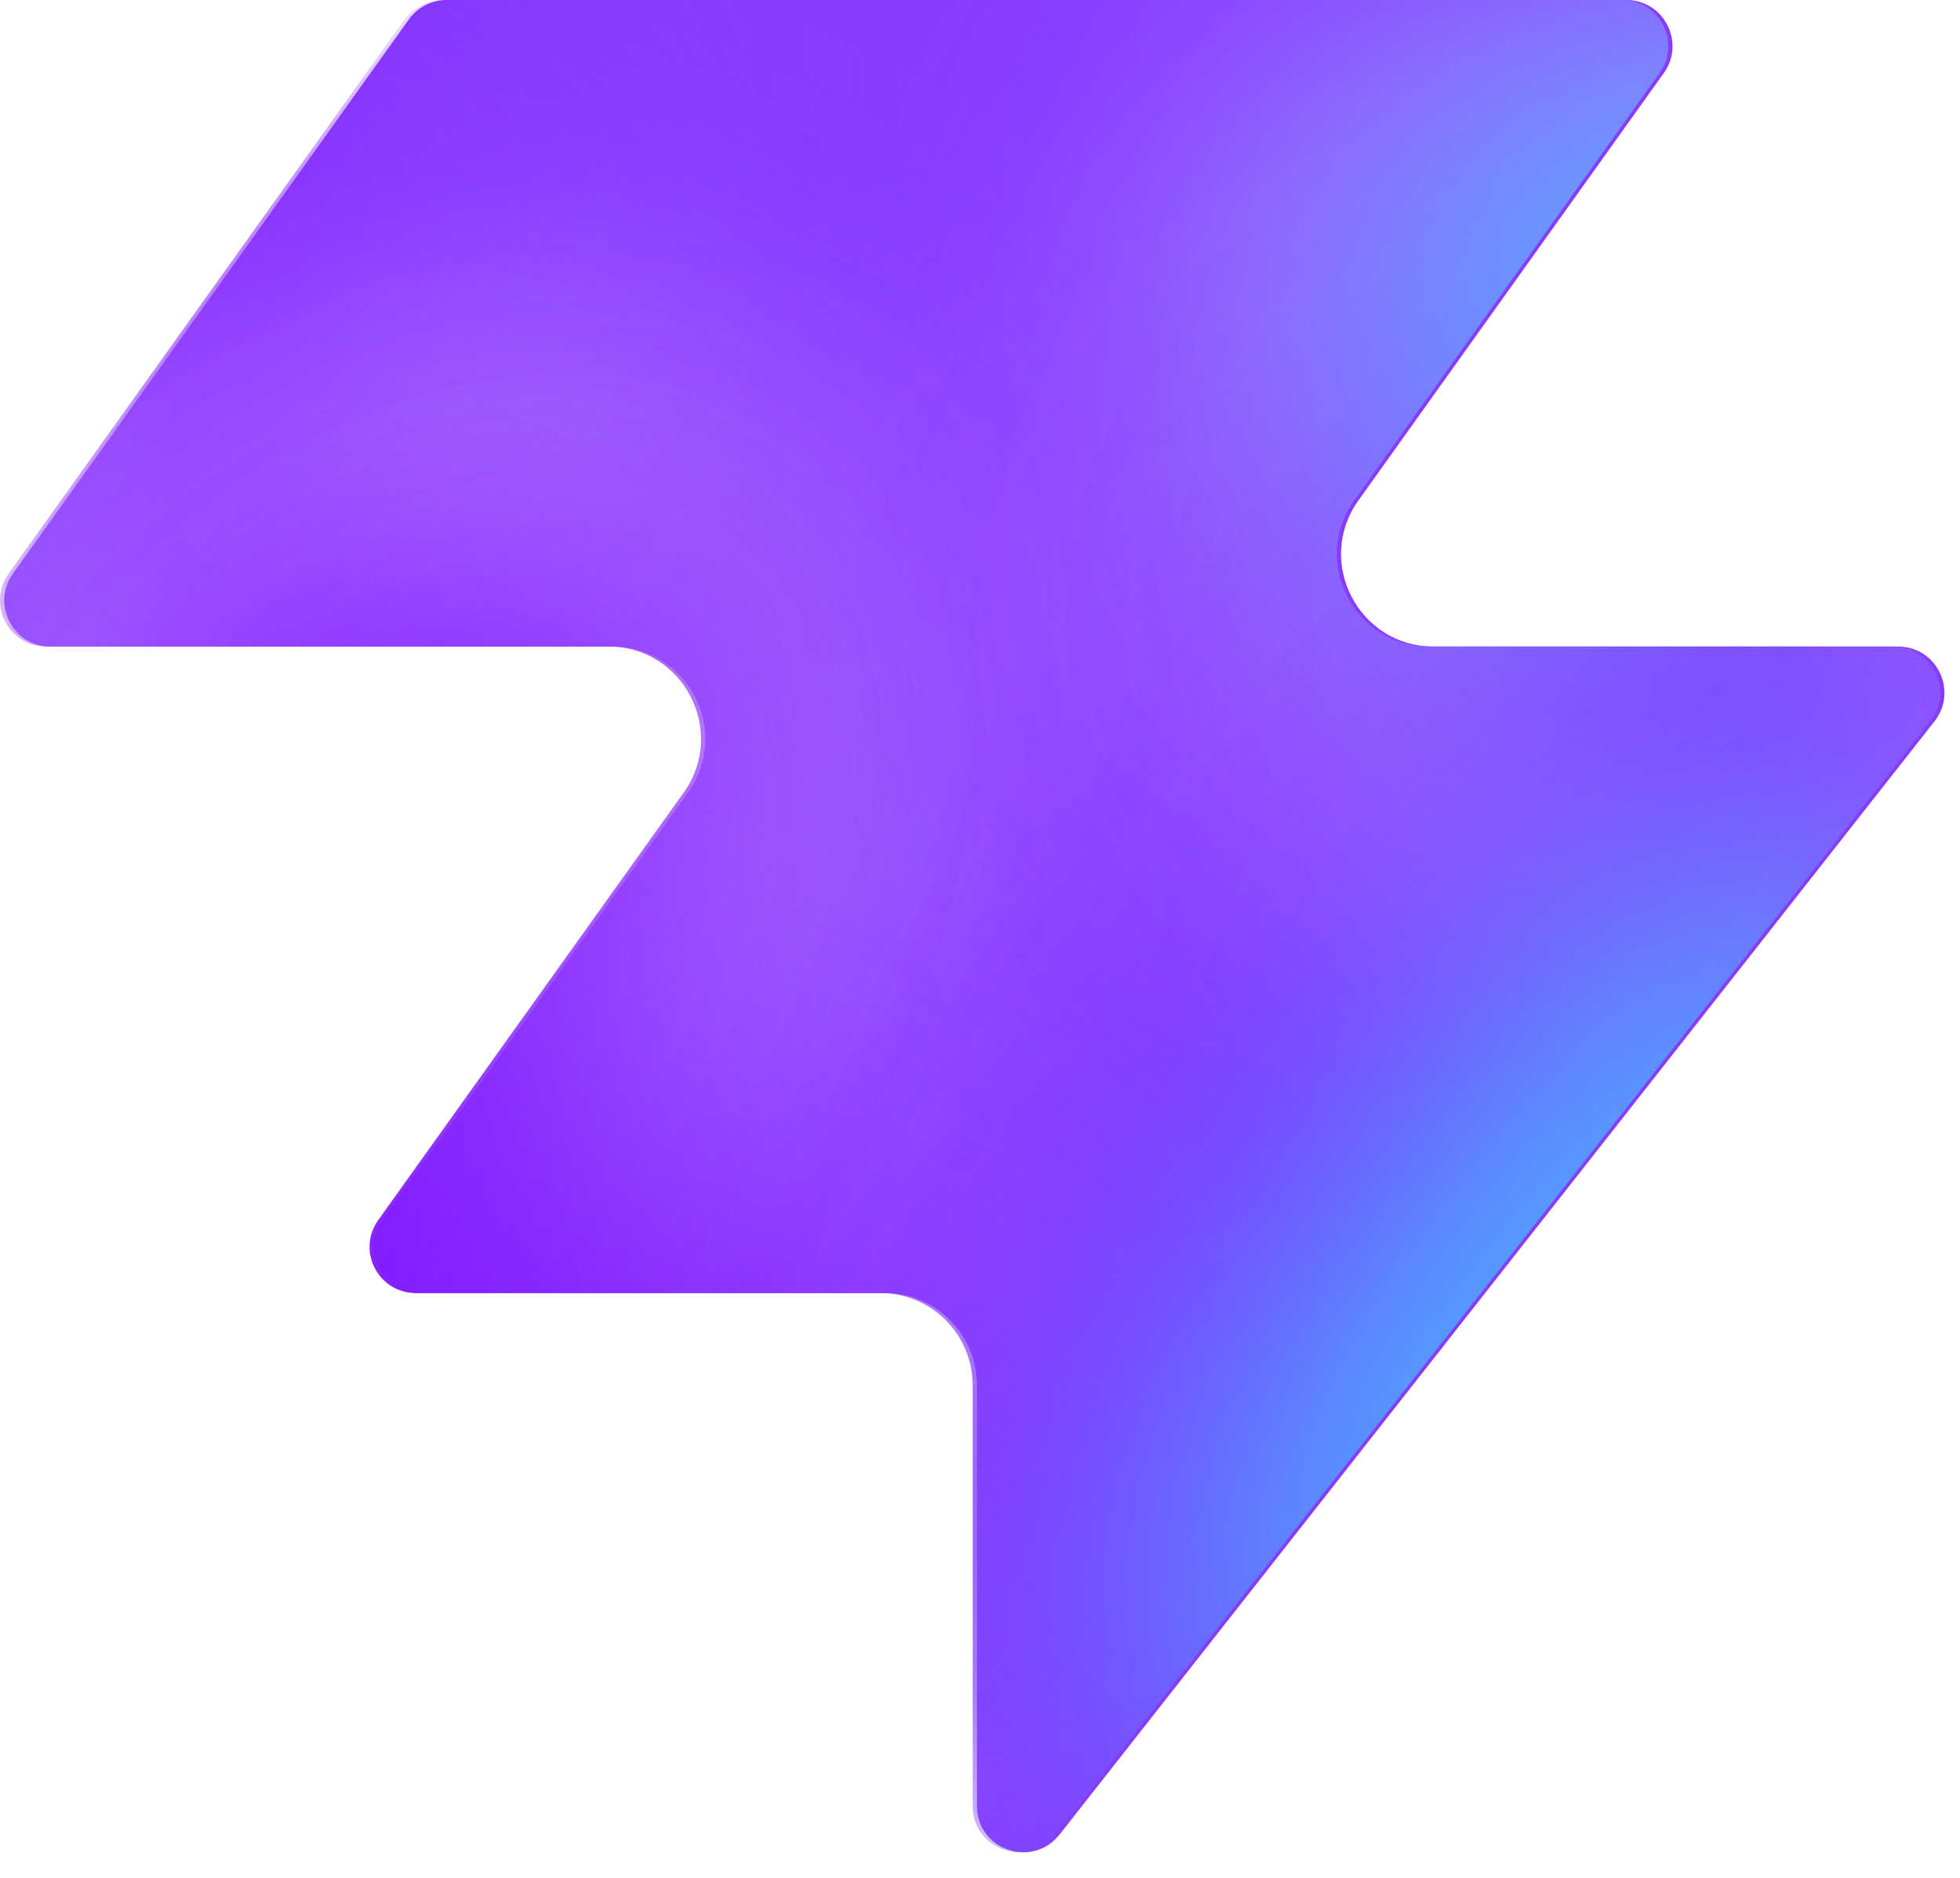
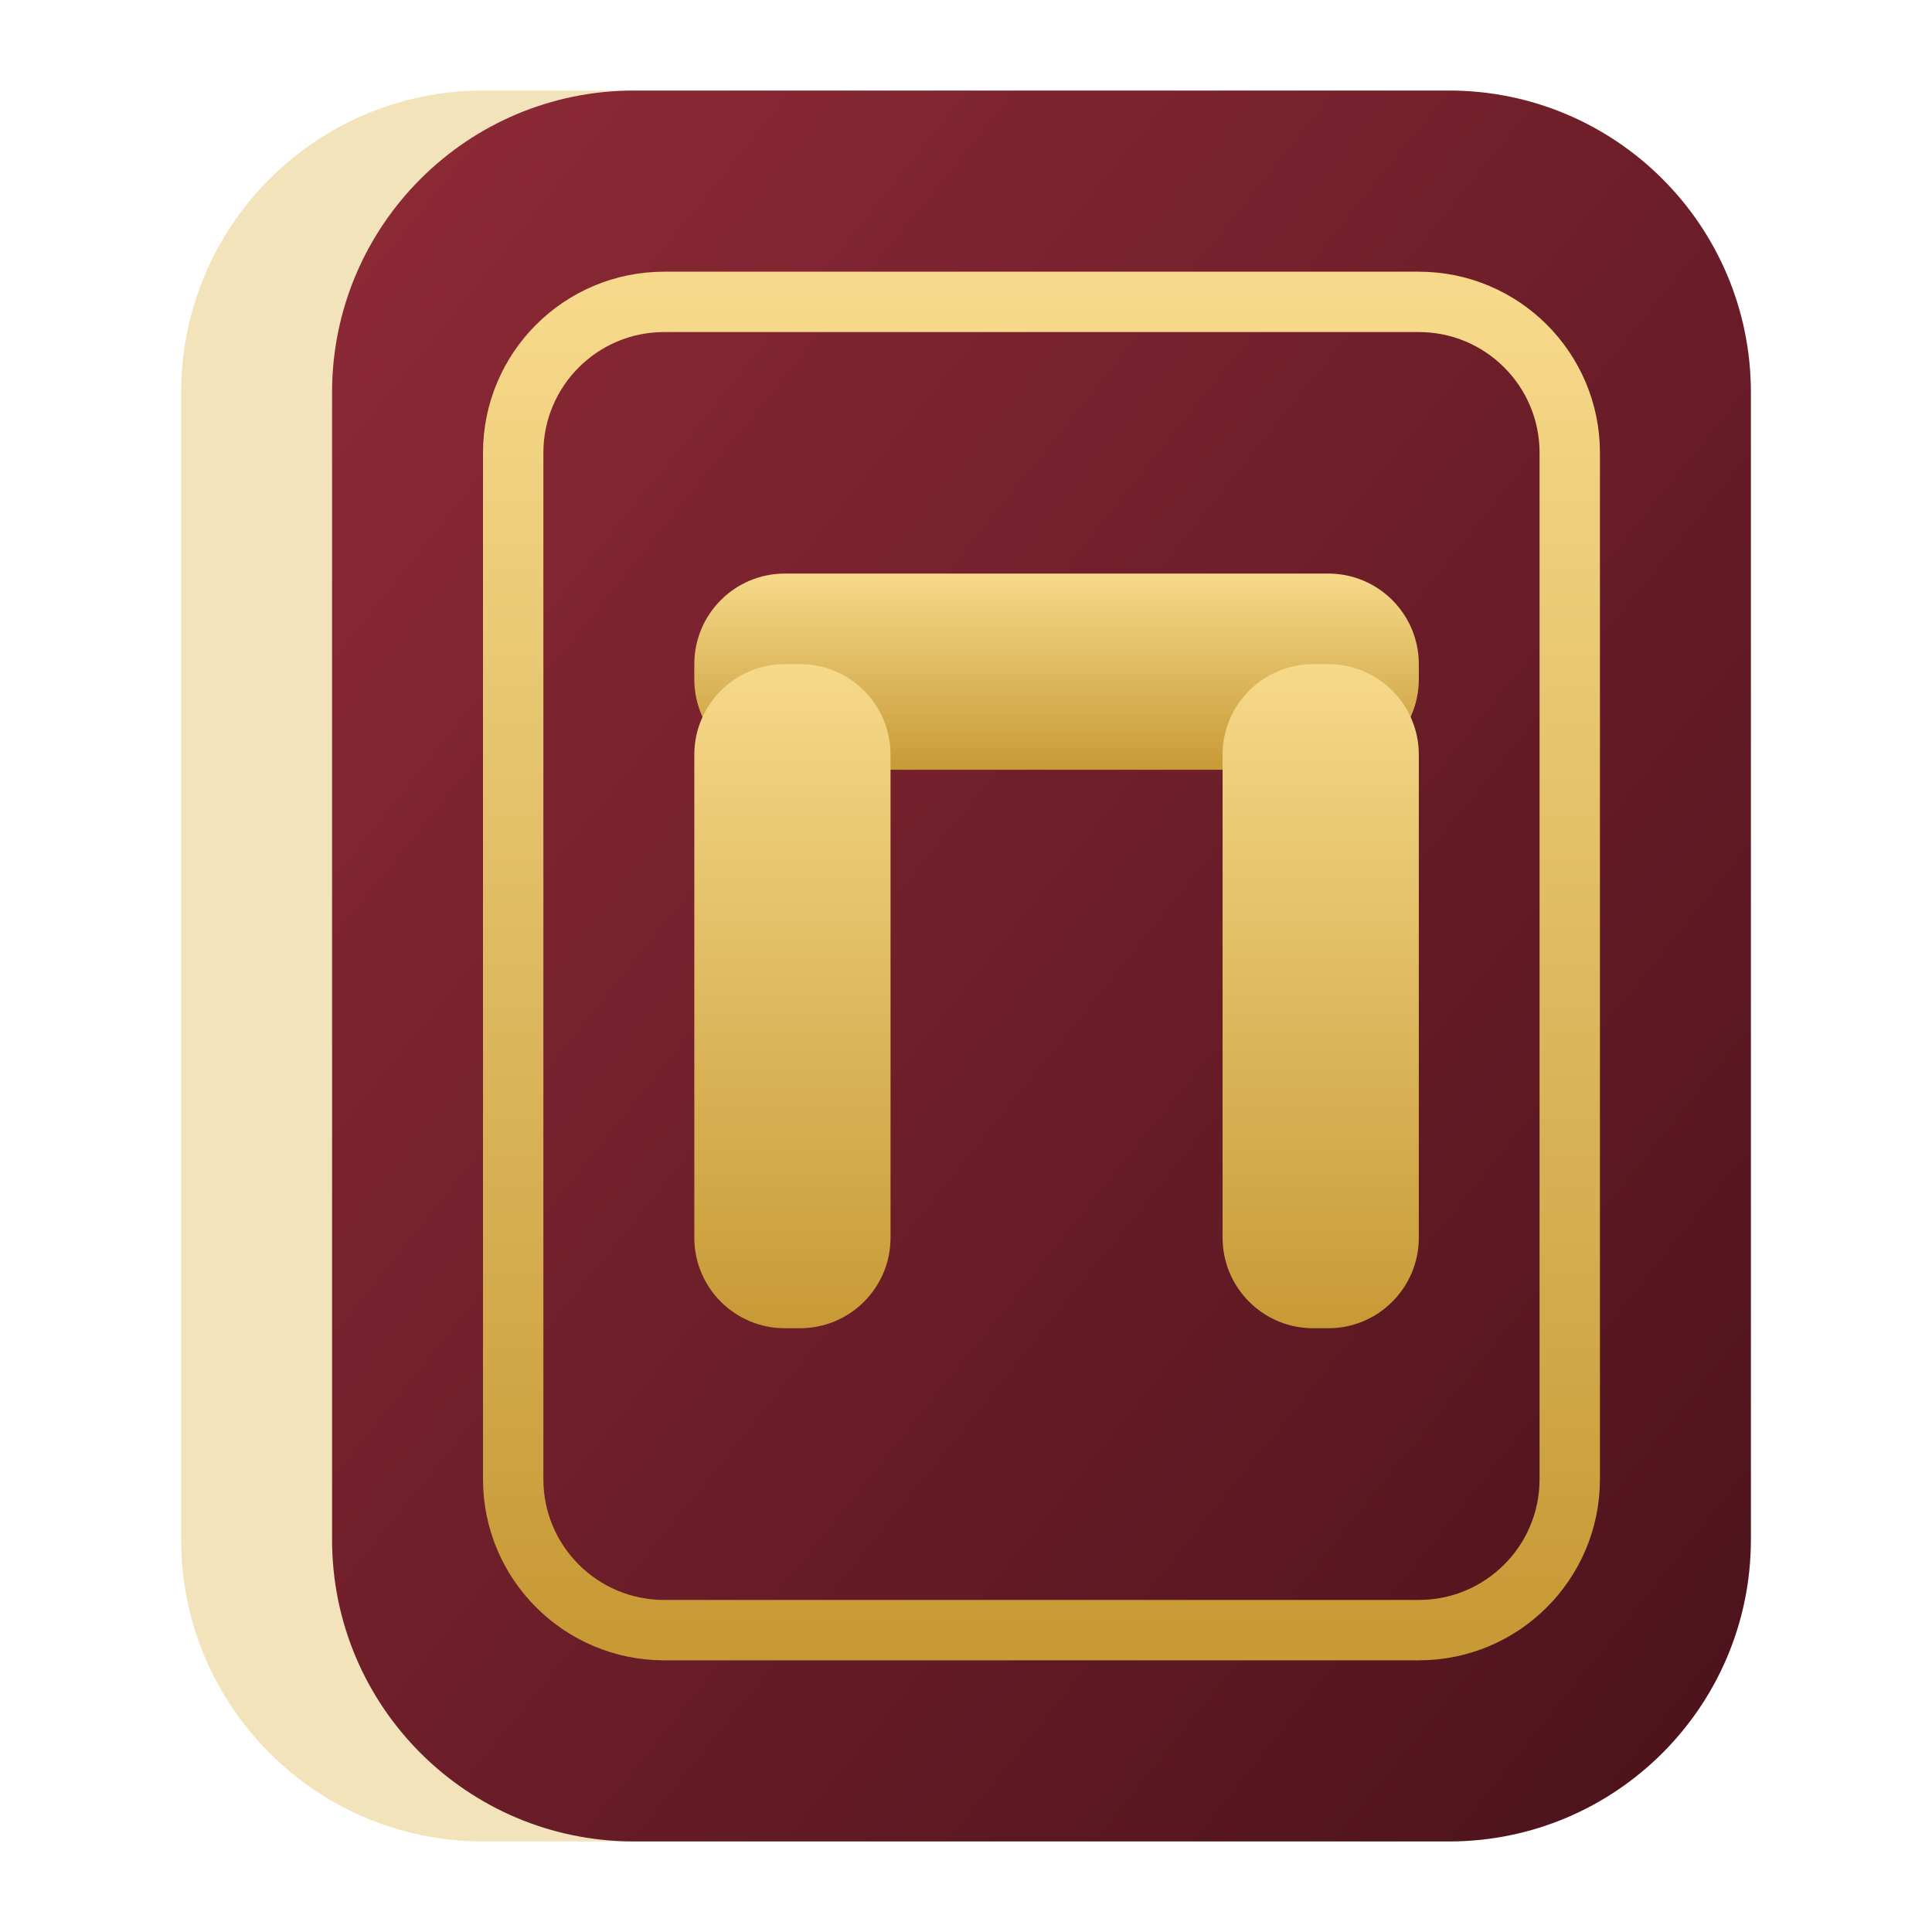
- <svg xmlns="http://www.w3.org/2000/svg" width="48" height="46" fill="none" viewBox="0 0 48 46">
-   <path fill="#863bff" d="M25.946 44.938c-.664.845-2.021.375-2.021-.698V33.937a2.26 2.26 0 0 0-2.262-2.262H10.287c-.92 0-1.456-1.04-.92-1.788l7.48-10.471c1.07-1.497 0-3.578-1.842-3.578H1.237c-.92 0-1.456-1.04-.92-1.788L10.013.474c.214-.297.556-.474.92-.474h28.894c.92 0 1.456 1.04.92 1.788l-7.48 10.471c-1.07 1.498 0 3.579 1.842 3.579h11.377c.943 0 1.473 1.088.89 1.83L25.947 44.94z" style="fill:#863bff;fill:color(display-p3 .525 .23 1);fill-opacity:1" />
-   <mask id="a" width="48" height="46" x="0" y="0" maskUnits="userSpaceOnUse" style="mask-type:alpha">
-     <path fill="#000" d="M25.842 44.938c-.664.844-2.021.375-2.021-.698V33.937a2.26 2.26 0 0 0-2.262-2.262H10.183c-.92 0-1.456-1.04-.92-1.788l7.48-10.471c1.07-1.498 0-3.579-1.842-3.579H1.133c-.92 0-1.456-1.04-.92-1.787L9.91.473c.214-.297.556-.474.92-.474h28.894c.92 0 1.456 1.04.92 1.788l-7.48 10.471c-1.07 1.498 0 3.578 1.842 3.578h11.377c.943 0 1.473 1.088.89 1.832L25.843 44.94z" style="fill:#000;fill-opacity:1" />
-   </mask>
-   <g mask="url(#a)">
-     <g filter="url(#b)">
-       <ellipse cx="5.508" cy="14.704" fill="#ede6ff" rx="5.508" ry="14.704" style="fill:#ede6ff;fill:color(display-p3 .927 .903 1);fill-opacity:1" transform="matrix(.00324 1 1 -.00324 -4.47 31.516)" />
-     </g>
-     <g filter="url(#c)">
-       <ellipse cx="10.399" cy="29.851" fill="#ede6ff" rx="10.399" ry="29.851" style="fill:#ede6ff;fill:color(display-p3 .927 .903 1);fill-opacity:1" transform="matrix(.00324 1 1 -.00324 -39.328 7.883)" />
-     </g>
-     <g filter="url(#d)">
-       <ellipse cx="5.508" cy="30.487" fill="#7e14ff" rx="5.508" ry="30.487" style="fill:#7e14ff;fill:color(display-p3 .492 .077 1);fill-opacity:1" transform="rotate(89.814 -25.913 -14.639)scale(1 -1)" />
-     </g>
-     <g filter="url(#e)">
-       <ellipse cx="5.508" cy="30.599" fill="#7e14ff" rx="5.508" ry="30.599" style="fill:#7e14ff;fill:color(display-p3 .492 .077 1);fill-opacity:1" transform="rotate(89.814 -32.644 -3.334)scale(1 -1)" />
-     </g>
-     <g filter="url(#f)">
-       <ellipse cx="5.508" cy="30.599" fill="#7e14ff" rx="5.508" ry="30.599" style="fill:#7e14ff;fill:color(display-p3 .492 .077 1);fill-opacity:1" transform="matrix(.00324 1 1 -.00324 -34.34 30.47)" />
-     </g>
-     <g filter="url(#g)">
-       <ellipse cx="14.072" cy="22.078" fill="#ede6ff" rx="14.072" ry="22.078" style="fill:#ede6ff;fill:color(display-p3 .927 .903 1);fill-opacity:1" transform="rotate(93.35 24.506 48.493)scale(-1 1)" />
-     </g>
-     <g filter="url(#h)">
-       <ellipse cx="3.47" cy="21.501" fill="#7e14ff" rx="3.47" ry="21.501" style="fill:#7e14ff;fill:color(display-p3 .492 .077 1);fill-opacity:1" transform="rotate(89.009 28.708 47.59)scale(-1 1)" />
-     </g>
-     <g filter="url(#i)">
-       <ellipse cx="3.47" cy="21.501" fill="#7e14ff" rx="3.47" ry="21.501" style="fill:#7e14ff;fill:color(display-p3 .492 .077 1);fill-opacity:1" transform="rotate(89.009 28.708 47.59)scale(-1 1)" />
-     </g>
-     <g filter="url(#j)">
-       <ellipse cx=".387" cy="8.972" fill="#7e14ff" rx="4.407" ry="29.108" style="fill:#7e14ff;fill:color(display-p3 .492 .077 1);fill-opacity:1" transform="rotate(39.51 .387 8.972)" />
-     </g>
-     <g filter="url(#k)">
-       <ellipse cx="47.523" cy="-6.092" fill="#7e14ff" rx="4.407" ry="29.108" style="fill:#7e14ff;fill:color(display-p3 .492 .077 1);fill-opacity:1" transform="rotate(37.892 47.523 -6.092)" />
-     </g>
-     <g filter="url(#l)">
-       <ellipse cx="41.412" cy="6.333" fill="#47bfff" rx="5.971" ry="9.665" style="fill:#47bfff;fill:color(display-p3 .28 .748 1);fill-opacity:1" transform="rotate(37.892 41.412 6.333)" />
-     </g>
-     <g filter="url(#m)">
-       <ellipse cx="-1.879" cy="38.332" fill="#7e14ff" rx="4.407" ry="29.108" style="fill:#7e14ff;fill:color(display-p3 .492 .077 1);fill-opacity:1" transform="rotate(37.892 -1.88 38.332)" />
-     </g>
-     <g filter="url(#n)">
-       <ellipse cx="-1.879" cy="38.332" fill="#7e14ff" rx="4.407" ry="29.108" style="fill:#7e14ff;fill:color(display-p3 .492 .077 1);fill-opacity:1" transform="rotate(37.892 -1.88 38.332)" />
-     </g>
-     <g filter="url(#o)">
-       <ellipse cx="35.651" cy="29.907" fill="#7e14ff" rx="4.407" ry="29.108" style="fill:#7e14ff;fill:color(display-p3 .492 .077 1);fill-opacity:1" transform="rotate(37.892 35.651 29.907)" />
-     </g>
-     <g filter="url(#p)">
-       <ellipse cx="38.418" cy="32.4" fill="#47bfff" rx="5.971" ry="15.297" style="fill:#47bfff;fill:color(display-p3 .28 .748 1);fill-opacity:1" transform="rotate(37.892 38.418 32.4)" />
-     </g>
+ <svg xmlns="http://www.w3.org/2000/svg" width="64" height="64" viewBox="0 0 64 64">
+   <defs>
+     <linearGradient id="lf" x1="0" y1="0" x2="1" y2="1">
+       <stop offset="0" stop-color="#8f2a37" />
+       <stop offset="1" stop-color="#4a121b" />
+     </linearGradient>
+     <linearGradient id="gf" x1="0" y1="0" x2="0" y2="1">
+       <stop offset="0" stop-color="#f6d98a" />
+       <stop offset="1" stop-color="#c89a36" />
+     </linearGradient>
+   </defs>
+   <rect x="6" y="3" width="52" height="58" rx="10" fill="#f3e3bb" />
+   <rect x="11" y="3" width="47" height="58" rx="10" fill="url(#lf)" />
+   <rect x="17" y="10" width="35" height="44" rx="5" fill="none" stroke="url(#gf)" stroke-width="2" />
+   <g fill="url(#gf)">
+     <rect x="23" y="19" width="24" height="6.5" rx="3" />
+     <rect x="23" y="22" width="6.5" height="22" rx="3" />
+     <rect x="40.5" y="22" width="6.5" height="22" rx="3" />
  </g>
-   <defs>
-     <filter id="b" width="60.045" height="41.654" x="-19.77" y="16.149" color-interpolation-filters="sRGB" filterUnits="userSpaceOnUse">
-       <feFlood flood-opacity="0" result="BackgroundImageFix" />
-       <feBlend in="SourceGraphic" in2="BackgroundImageFix" result="shape" />
-       <feGaussianBlur result="effect1_foregroundBlur_2002_17158" stdDeviation="7.659" />
-     </filter>
-     <filter id="c" width="90.34" height="51.437" x="-54.613" y="-7.533" color-interpolation-filters="sRGB" filterUnits="userSpaceOnUse">
-       <feFlood flood-opacity="0" result="BackgroundImageFix" />
-       <feBlend in="SourceGraphic" in2="BackgroundImageFix" result="shape" />
-       <feGaussianBlur result="effect1_foregroundBlur_2002_17158" stdDeviation="7.659" />
-     </filter>
-     <filter id="d" width="79.355" height="29.4" x="-49.64" y="2.03" color-interpolation-filters="sRGB" filterUnits="userSpaceOnUse">
-       <feFlood flood-opacity="0" result="BackgroundImageFix" />
-       <feBlend in="SourceGraphic" in2="BackgroundImageFix" result="shape" />
-       <feGaussianBlur result="effect1_foregroundBlur_2002_17158" stdDeviation="4.596" />
-     </filter>
-     <filter id="e" width="79.579" height="29.4" x="-45.045" y="20.029" color-interpolation-filters="sRGB" filterUnits="userSpaceOnUse">
-       <feFlood flood-opacity="0" result="BackgroundImageFix" />
-       <feBlend in="SourceGraphic" in2="BackgroundImageFix" result="shape" />
-       <feGaussianBlur result="effect1_foregroundBlur_2002_17158" stdDeviation="4.596" />
-     </filter>
-     <filter id="f" width="79.579" height="29.4" x="-43.513" y="21.178" color-interpolation-filters="sRGB" filterUnits="userSpaceOnUse">
-       <feFlood flood-opacity="0" result="BackgroundImageFix" />
-       <feBlend in="SourceGraphic" in2="BackgroundImageFix" result="shape" />
-       <feGaussianBlur result="effect1_foregroundBlur_2002_17158" stdDeviation="4.596" />
-     </filter>
-     <filter id="g" width="74.749" height="58.852" x="15.756" y="-17.901" color-interpolation-filters="sRGB" filterUnits="userSpaceOnUse">
-       <feFlood flood-opacity="0" result="BackgroundImageFix" />
-       <feBlend in="SourceGraphic" in2="BackgroundImageFix" result="shape" />
-       <feGaussianBlur result="effect1_foregroundBlur_2002_17158" stdDeviation="7.659" />
-     </filter>
-     <filter id="h" width="61.377" height="25.362" x="23.548" y="2.284" color-interpolation-filters="sRGB" filterUnits="userSpaceOnUse">
-       <feFlood flood-opacity="0" result="BackgroundImageFix" />
-       <feBlend in="SourceGraphic" in2="BackgroundImageFix" result="shape" />
-       <feGaussianBlur result="effect1_foregroundBlur_2002_17158" stdDeviation="4.596" />
-     </filter>
-     <filter id="i" width="61.377" height="25.362" x="23.548" y="2.284" color-interpolation-filters="sRGB" filterUnits="userSpaceOnUse">
-       <feFlood flood-opacity="0" result="BackgroundImageFix" />
-       <feBlend in="SourceGraphic" in2="BackgroundImageFix" result="shape" />
-       <feGaussianBlur result="effect1_foregroundBlur_2002_17158" stdDeviation="4.596" />
-     </filter>
-     <filter id="j" width="56.045" height="63.649" x="-27.636" y="-22.853" color-interpolation-filters="sRGB" filterUnits="userSpaceOnUse">
-       <feFlood flood-opacity="0" result="BackgroundImageFix" />
-       <feBlend in="SourceGraphic" in2="BackgroundImageFix" result="shape" />
-       <feGaussianBlur result="effect1_foregroundBlur_2002_17158" stdDeviation="4.596" />
-     </filter>
-     <filter id="k" width="54.814" height="64.646" x="20.116" y="-38.415" color-interpolation-filters="sRGB" filterUnits="userSpaceOnUse">
-       <feFlood flood-opacity="0" result="BackgroundImageFix" />
-       <feBlend in="SourceGraphic" in2="BackgroundImageFix" result="shape" />
-       <feGaussianBlur result="effect1_foregroundBlur_2002_17158" stdDeviation="4.596" />
-     </filter>
-     <filter id="l" width="33.541" height="35.313" x="24.641" y="-11.323" color-interpolation-filters="sRGB" filterUnits="userSpaceOnUse">
-       <feFlood flood-opacity="0" result="BackgroundImageFix" />
-       <feBlend in="SourceGraphic" in2="BackgroundImageFix" result="shape" />
-       <feGaussianBlur result="effect1_foregroundBlur_2002_17158" stdDeviation="4.596" />
-     </filter>
-     <filter id="m" width="54.814" height="64.646" x="-29.286" y="6.009" color-interpolation-filters="sRGB" filterUnits="userSpaceOnUse">
-       <feFlood flood-opacity="0" result="BackgroundImageFix" />
-       <feBlend in="SourceGraphic" in2="BackgroundImageFix" result="shape" />
-       <feGaussianBlur result="effect1_foregroundBlur_2002_17158" stdDeviation="4.596" />
-     </filter>
-     <filter id="n" width="54.814" height="64.646" x="-29.286" y="6.009" color-interpolation-filters="sRGB" filterUnits="userSpaceOnUse">
-       <feFlood flood-opacity="0" result="BackgroundImageFix" />
-       <feBlend in="SourceGraphic" in2="BackgroundImageFix" result="shape" />
-       <feGaussianBlur result="effect1_foregroundBlur_2002_17158" stdDeviation="4.596" />
-     </filter>
-     <filter id="o" width="54.814" height="64.646" x="8.244" y="-2.416" color-interpolation-filters="sRGB" filterUnits="userSpaceOnUse">
-       <feFlood flood-opacity="0" result="BackgroundImageFix" />
-       <feBlend in="SourceGraphic" in2="BackgroundImageFix" result="shape" />
-       <feGaussianBlur result="effect1_foregroundBlur_2002_17158" stdDeviation="4.596" />
-     </filter>
-     <filter id="p" width="39.409" height="43.623" x="18.713" y="10.588" color-interpolation-filters="sRGB" filterUnits="userSpaceOnUse">
-       <feFlood flood-opacity="0" result="BackgroundImageFix" />
-       <feBlend in="SourceGraphic" in2="BackgroundImageFix" result="shape" />
-       <feGaussianBlur result="effect1_foregroundBlur_2002_17158" stdDeviation="4.596" />
-     </filter>
-   </defs>
</svg>
